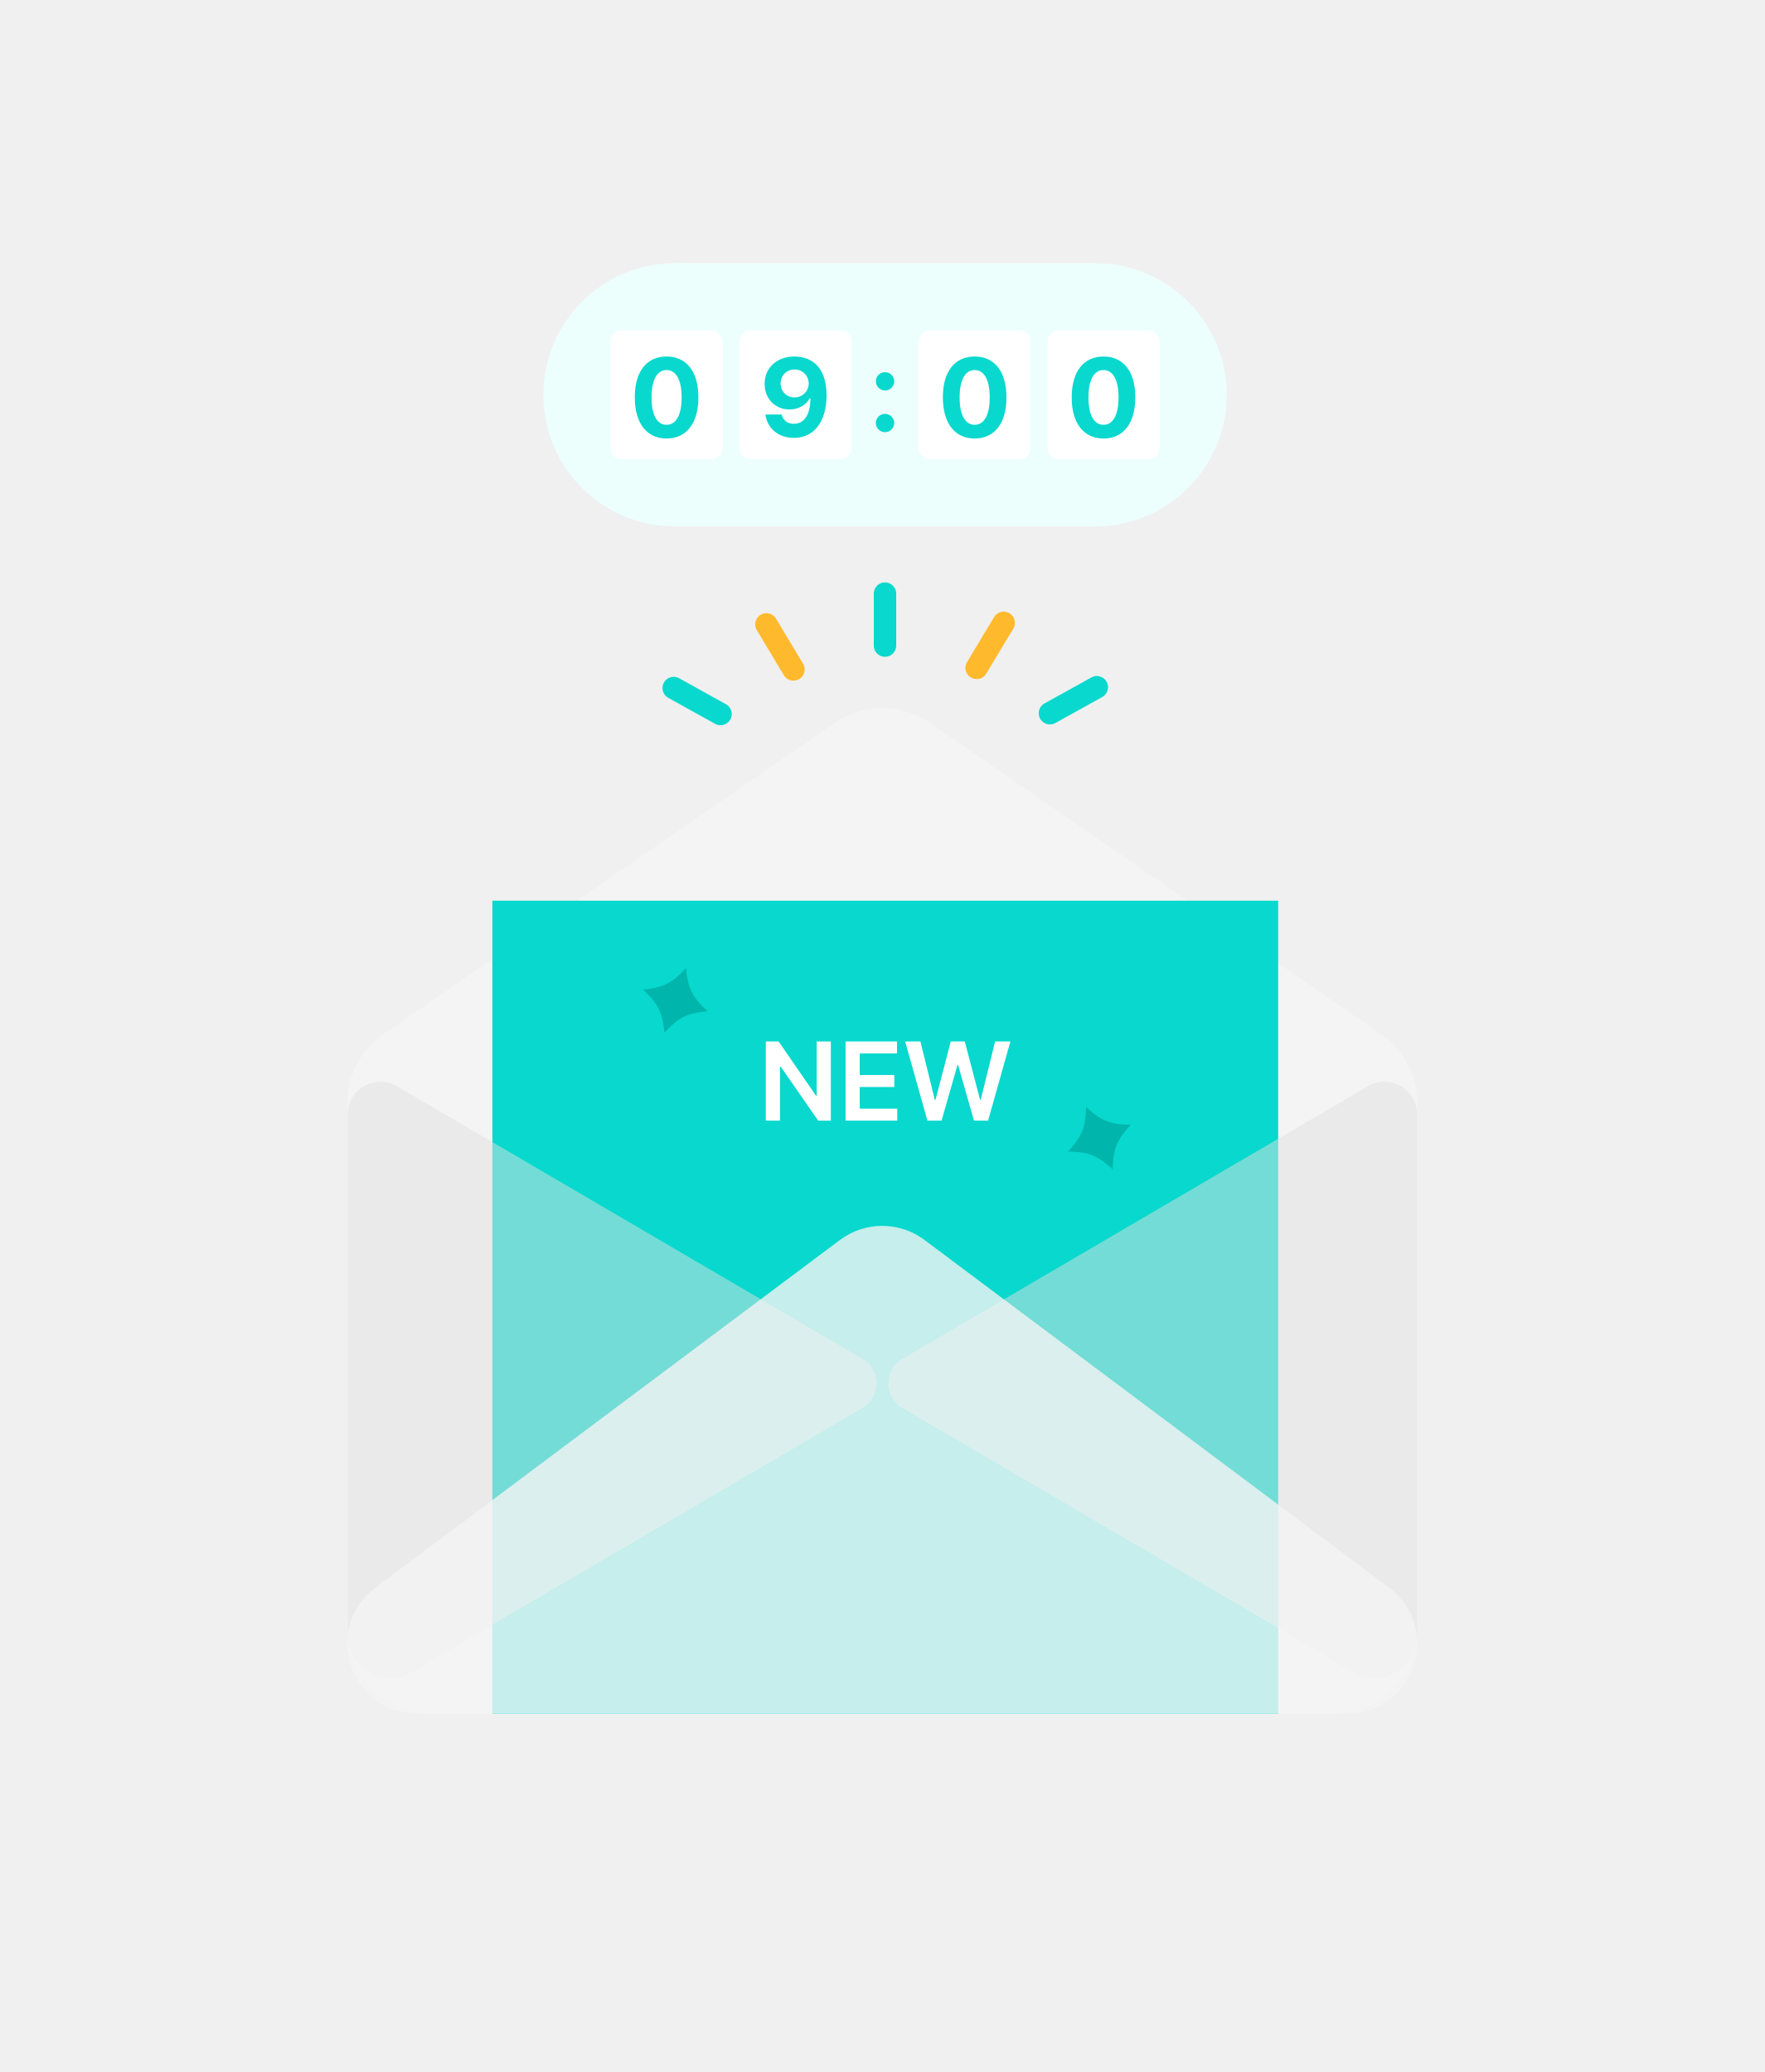
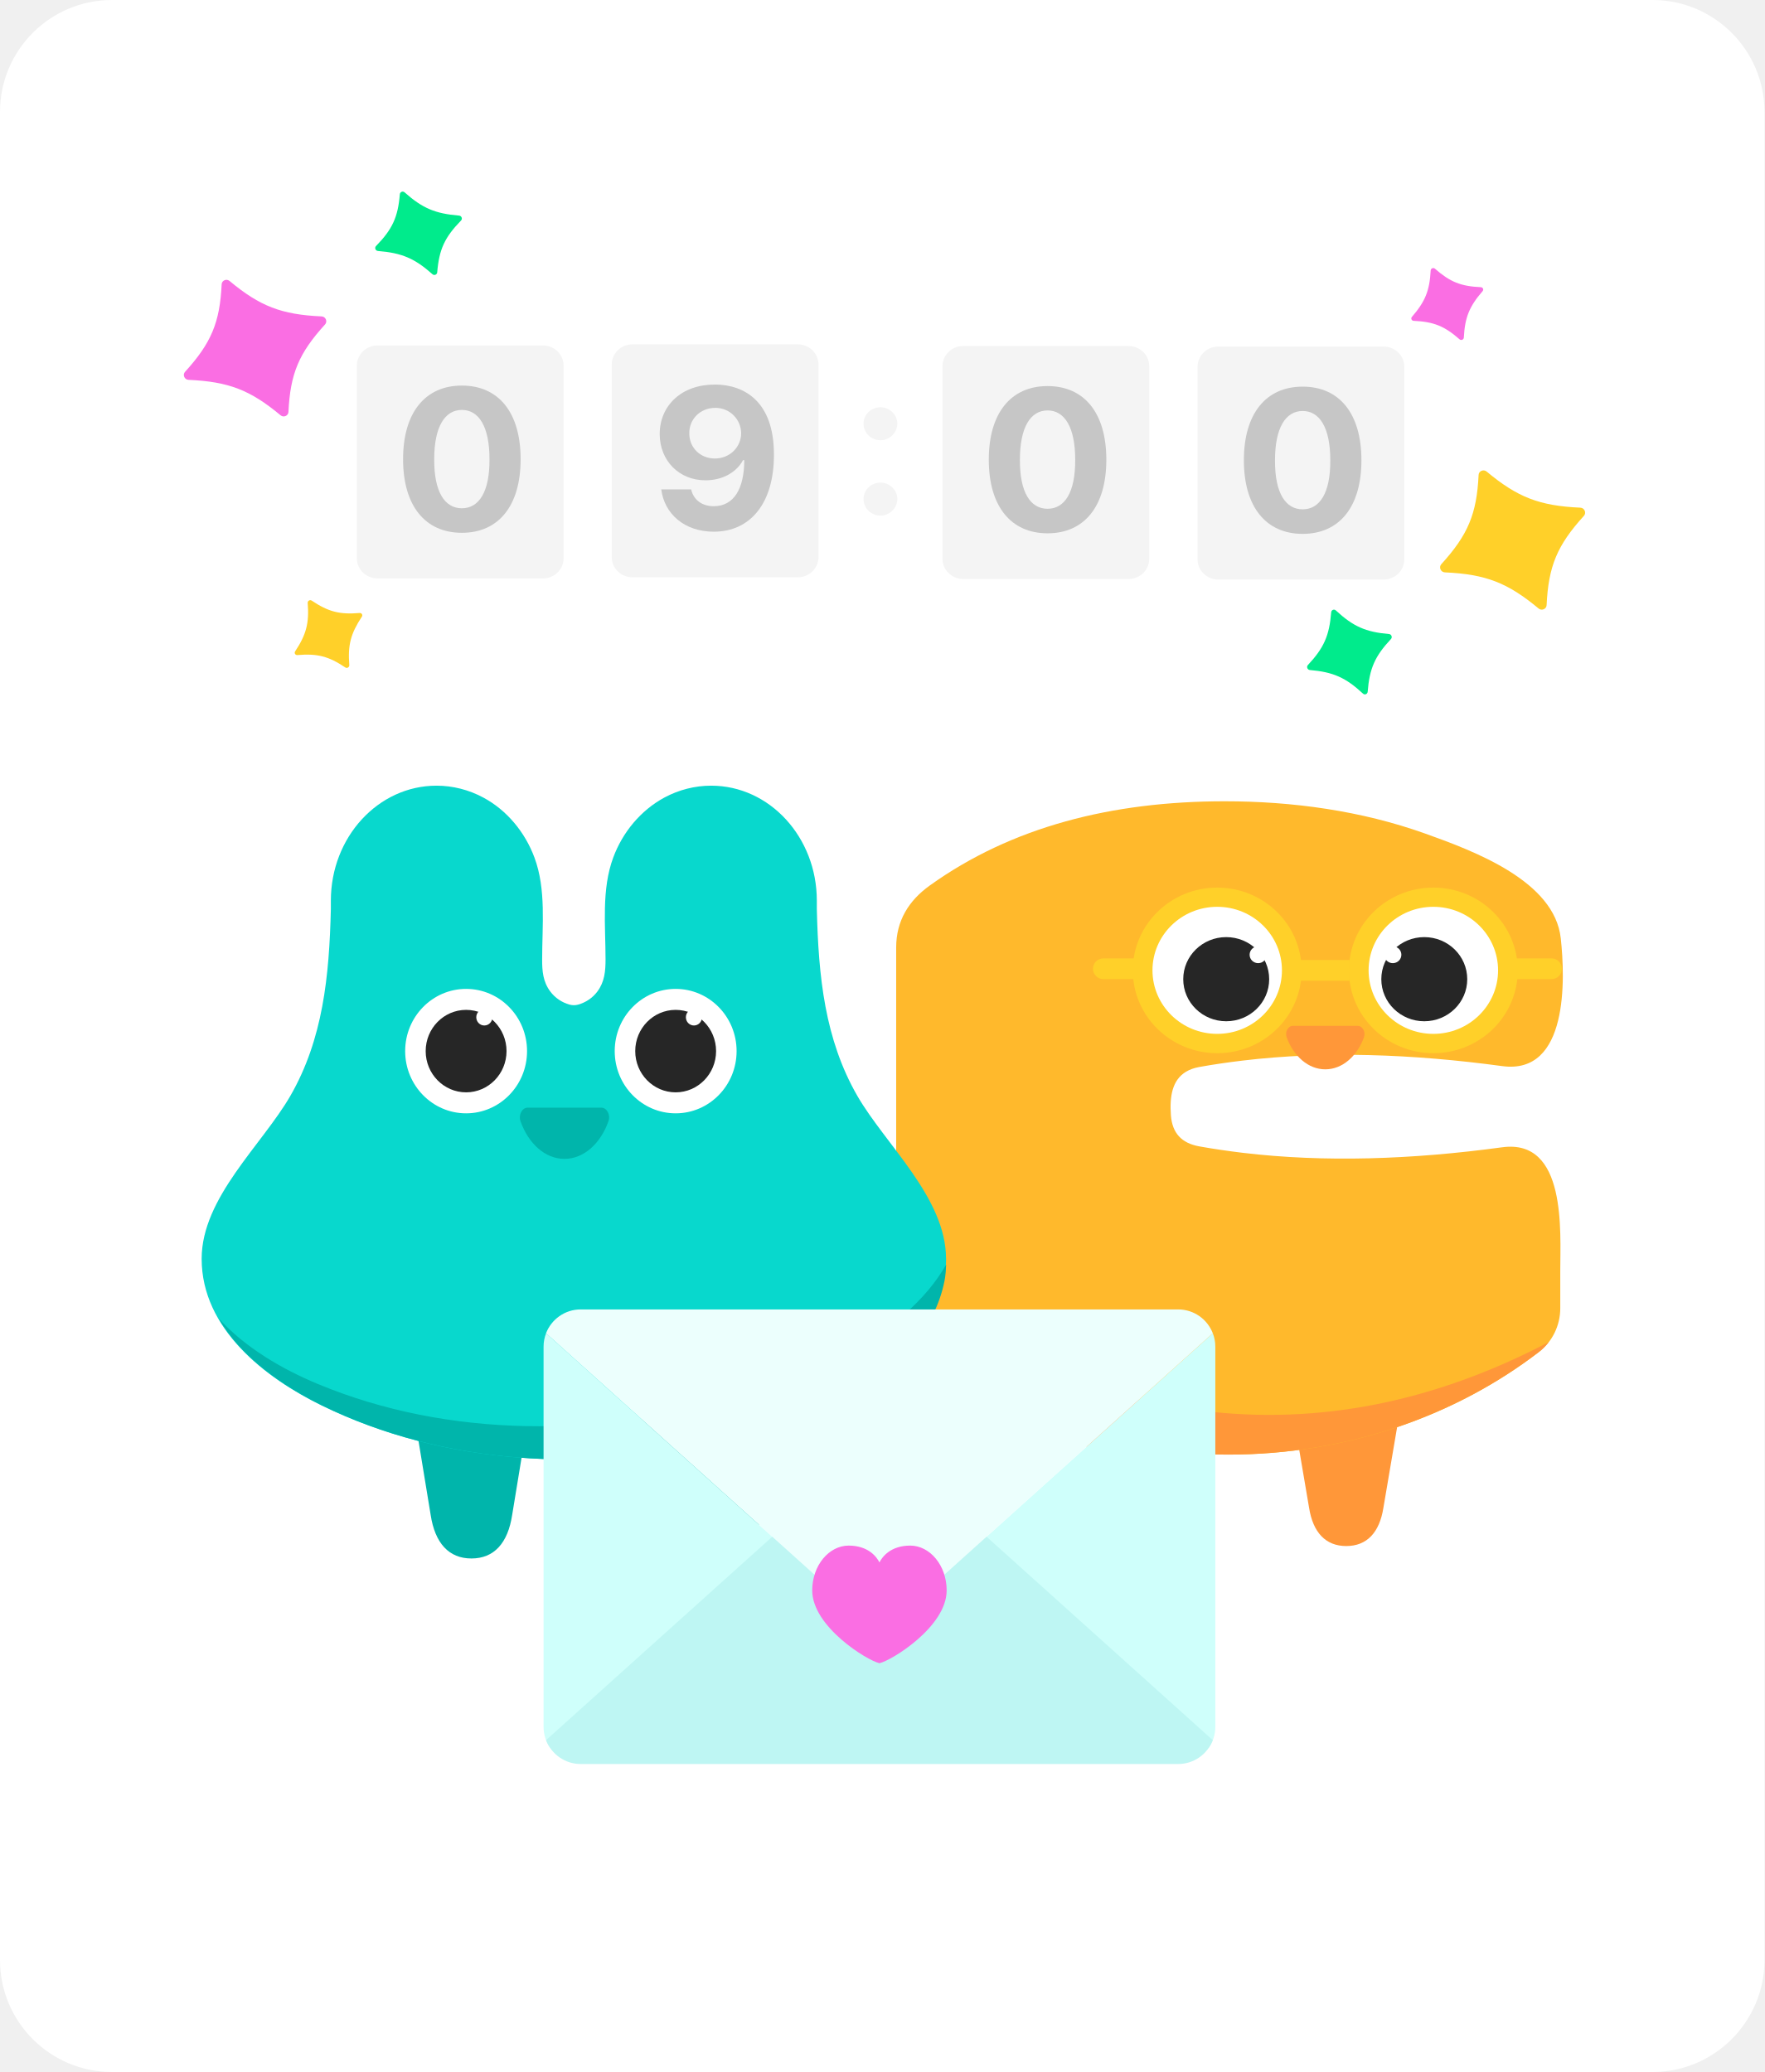
<svg xmlns="http://www.w3.org/2000/svg" width="315" height="370" viewBox="0 0 315 370" fill="none">
-   <path d="M62 291.095V196.954C62 192.05 64.404 187.459 68.439 184.679L149.055 129.061C154.139 125.551 160.861 125.551 165.952 129.061L246.561 184.679C250.596 187.459 253 192.05 253 196.954V291.095C253 299.33 246.338 306 238.112 306H76.888C68.67 306 62 299.33 62 291.095Z" fill="#F4F4F4" />
-   <path d="M228.181 160.839H87.898V306H228.181V160.839Z" fill="#08D8CD" />
-   <path opacity="0.5" d="M153.979 242.64L70.863 193.968C66.968 191.686 62.074 194.501 62.074 199.02V291.971C62.074 297.861 68.454 301.528 73.524 298.557L153.979 251.448C157.342 249.478 157.342 244.603 153.979 242.632V242.64Z" fill="#E0E0E0" />
-   <path opacity="0.5" d="M161.096 242.64L244.211 193.968C248.106 191.686 253 194.501 253 199.02V291.971C253 297.861 246.621 301.528 241.55 298.557L161.096 251.448C157.732 249.478 157.732 244.603 161.096 242.632V242.64Z" fill="#E0E0E0" />
-   <path opacity="0.8" d="M149.98 221.395L67.035 283.496C57.404 290.703 62.513 306 74.555 306H240.445C252.487 306 257.597 290.703 247.965 283.496L165.02 221.403C160.564 218.07 154.436 218.07 149.98 221.403V221.395Z" fill="#F4F4F4" />
-   <path d="M145.794 185.975H148.321V200.118H146.063L139.364 190.457H139.247V200.118H136.712V185.975H138.998L145.669 195.643H145.794V185.975ZM160.184 200.118H150.95V185.975H160.136V188.115H153.485V191.969H159.652V194.103H153.485V197.977H160.184V200.118ZM168.088 200.118H165.568L161.59 185.975H164.318L166.88 196.389H167.011L169.732 185.975H172.232L174.967 196.396H175.084L177.646 185.975H180.381L176.396 200.118H173.876L171.044 190.173H170.934L168.088 200.118Z" fill="white" />
-   <path d="M201.854 200.869C199.369 203.562 198.715 205.153 198.638 208.816C195.943 206.343 194.349 205.694 190.677 205.626C193.163 202.933 193.817 201.342 193.893 197.679C196.588 200.152 198.182 200.801 201.854 200.869Z" fill="#00B5AB" />
-   <path d="M126.292 180.563C122.651 180.934 121.109 181.694 118.629 184.391C118.25 180.748 117.487 179.203 114.786 176.716C118.427 176.345 119.969 175.585 122.449 172.888C122.828 176.531 123.591 178.075 126.292 180.563Z" fill="#00B5AB" />
-   <path d="M157.991 106V115.284" stroke="#08D8CD" stroke-width="4" stroke-linecap="round" stroke-linejoin="round" />
-   <path d="M136.822 111.499L141.65 119.545" stroke="#FFB92C" stroke-width="4" stroke-linecap="round" stroke-linejoin="round" />
-   <path d="M120.271 122.863L128.629 127.505" stroke="#08D8CD" stroke-width="4" stroke-linecap="round" stroke-linejoin="round" />
-   <path d="M195.808 122.719L187.439 127.361" stroke="#08D8CD" stroke-width="4" stroke-linecap="round" stroke-linejoin="round" />
-   <path d="M179.182 111.225L174.354 119.261" stroke="#FFB92C" stroke-width="4" stroke-linecap="round" stroke-linejoin="round" />
-   <rect x="97" y="47" width="122" height="47" rx="23.5" fill="#ECFFFD" />
-   <rect width="20" height="23" rx="2" transform="matrix(-1 0 0 1 129 59)" fill="white" />
-   <rect width="20" height="23" rx="2" transform="matrix(-1 0 0 1 184 59)" fill="white" />
-   <rect width="20" height="23" rx="2" transform="matrix(-1 0 0 1 152 59)" fill="white" />
-   <rect width="20" height="23" rx="2" transform="matrix(-1 0 0 1 207 59)" fill="white" />
-   <path d="M118.999 78.304C122.542 78.297 124.69 75.59 124.676 70.942C124.669 66.308 122.528 63.663 118.999 63.663C115.47 63.663 113.316 66.322 113.323 70.942C113.323 75.604 115.463 78.304 118.999 78.304ZM118.999 75.859C117.363 75.859 116.313 74.216 116.313 70.942C116.32 67.71 117.37 66.08 118.999 66.08C120.629 66.08 121.679 67.71 121.686 70.942C121.693 74.216 120.636 75.859 118.999 75.859Z" fill="#08D8CD" />
-   <path d="M173.999 78.304C177.542 78.297 179.69 75.59 179.676 70.942C179.669 66.308 177.528 63.663 173.999 63.663C170.47 63.663 168.316 66.322 168.323 70.942C168.323 75.604 170.463 78.304 173.999 78.304ZM173.999 75.859C172.363 75.859 171.313 74.216 171.313 70.942C171.32 67.71 172.37 66.08 173.999 66.08C175.629 66.08 176.679 67.71 176.686 70.942C176.693 74.216 175.636 75.859 173.999 75.859Z" fill="#08D8CD" />
-   <path d="M141.852 63.663C144.773 63.677 147.542 65.417 147.556 70.555C147.563 75.369 145.277 78.193 141.734 78.193C138.882 78.193 136.935 76.412 136.645 74.022H139.538C139.78 75.058 140.588 75.673 141.734 75.673C143.647 75.673 144.67 73.946 144.683 71.129H144.552C143.896 72.371 142.501 73.117 140.933 73.117C138.392 73.117 136.507 71.204 136.5 68.566C136.493 65.721 138.647 63.649 141.852 63.663ZM141.866 65.977C140.415 65.977 139.345 67.082 139.359 68.483C139.366 69.885 140.395 70.97 141.845 70.97C143.274 70.97 144.379 69.83 144.373 68.47C144.366 67.123 143.309 65.977 141.866 65.977Z" fill="#08D8CD" />
-   <path d="M197.001 78.304C193.458 78.297 191.31 75.59 191.324 70.942C191.331 66.308 193.472 63.663 197.001 63.663C200.53 63.663 202.684 66.322 202.677 70.942C202.677 75.604 200.537 78.304 197.001 78.304ZM197.001 75.859C198.637 75.859 199.687 74.216 199.687 70.942C199.68 67.71 198.63 66.08 197.001 66.08C195.371 66.08 194.321 67.71 194.314 70.942C194.307 74.216 195.364 75.859 197.001 75.859Z" fill="#08D8CD" />
-   <path d="M158.009 69.728C157.098 69.728 156.352 68.996 156.366 68.091C156.352 67.193 157.098 66.461 158.009 66.461C158.879 66.461 159.639 67.193 159.646 68.091C159.639 68.996 158.879 69.728 158.009 69.728ZM158.002 77.173C157.098 77.173 156.345 76.441 156.359 75.536C156.345 74.638 157.098 73.906 158.002 73.906C158.872 73.906 159.632 74.638 159.639 75.536C159.632 76.441 158.872 77.173 158.002 77.173Z" fill="#08D8CD" />
+   <rect width="315" height="370" rx="20" fill="white" />
+   <path d="M202.806 248.715H192.326L195.82 269.267C196.518 273.713 198.794 276.121 202.457 276.121C206.12 276.121 208.396 273.733 209.094 269.267L212.588 248.715H202.806Z" fill="#FF9739" />
+   <path d="M240.684 248.674H230.204L233.697 269.226C234.396 273.672 236.672 276.08 240.335 276.08C243.998 276.08 246.274 273.692 246.972 269.226L250.466 248.674H240.684Z" fill="#FF9739" />
+   <path d="M209.004 196.739C209.194 193.672 210.422 191.214 214.055 190.545C216.62 190.075 219.235 189.705 221.87 189.386C236.462 187.647 252.113 188.197 268.172 190.375C280.04 191.993 279.421 174.758 278.632 167.565C277.534 157.334 263.252 152.008 254.398 148.841C243 144.774 230.763 143.086 218.636 143.086C198.444 143.086 180.558 147.672 165.976 158.133C162.223 160.821 159.987 164.437 159.987 169.193V197.878V197.389V231.119C159.987 235.875 162.233 240.331 165.976 243.019C180.548 253.48 199.093 259.754 219.285 259.754C240.475 259.754 259.858 252.841 274.73 241.43C277.115 239.602 278.543 236.705 278.543 233.617V226.903C278.543 219.949 279.72 203.304 268.172 204.872C252.103 207.06 236.462 207.6 221.87 205.861C219.235 205.542 216.61 205.162 214.055 204.702C210.921 204.123 209.274 202.334 209.034 199.167C208.974 198.338 208.954 197.509 209.004 196.729V196.739Z" fill="#FFB92C" />
+   <path d="M218.257 252.301C196.159 250.393 172.474 241.541 159.987 228.762V231.11C159.987 235.866 162.233 240.322 165.976 243.009C180.548 253.47 199.093 259.745 219.285 259.745C240.475 259.745 259.858 252.831 274.73 241.421C275.398 240.911 275.967 240.322 276.476 239.662C259.359 248.654 239.786 254.16 218.257 252.301Z" fill="#FF9739" />
+   <path d="M242.379 183.188C243.243 183.188 243.845 184.278 243.494 185.238C242.259 188.62 239.638 190.951 236.596 190.951C233.554 190.951 230.944 188.62 229.699 185.238C229.347 184.278 229.95 183.188 230.813 183.188H242.379Z" fill="#FF9739" />
+   <path d="M217.299 184.619C223.685 184.619 228.856 179.537 228.856 173.274C228.856 167.012 223.685 161.93 217.299 161.93C210.914 161.93 205.743 167.012 205.743 173.274C205.743 179.537 210.914 184.619 217.299 184.619Z" fill="white" />
+   <path d="M218.906 182.368C223.143 182.368 226.577 179.007 226.577 174.855C226.577 170.703 223.143 167.342 218.906 167.342C214.669 167.342 211.235 170.703 211.235 174.855C211.235 179.007 214.669 182.368 218.906 182.368Z" fill="#262626" />
+   <path d="M225.08 171.754C225.923 171.754 226.606 171.084 226.606 170.253C226.606 169.422 225.923 168.752 225.08 168.752C224.236 168.752 223.554 169.422 223.554 170.253C223.554 171.084 224.236 171.754 225.08 171.754Z" fill="white" />
+   <path d="M217.299 188.07C225.622 188.07 232.369 181.447 232.369 173.284C232.369 165.121 225.622 158.498 217.299 158.498C208.976 158.498 202.229 165.121 202.229 173.284C202.229 181.447 208.976 188.07 217.299 188.07Z" fill="#FFD029" />
+   <path d="M217.299 184.619C223.685 184.619 228.856 179.537 228.856 173.274C228.856 167.012 223.685 161.93 217.299 161.93C210.914 161.93 205.743 167.012 205.743 173.274C205.743 179.537 210.914 184.619 217.299 184.619Z" fill="white" />
+   <path d="M218.906 182.368C223.143 182.368 226.577 179.007 226.577 174.855C226.577 170.703 223.143 167.342 218.906 167.342C214.669 167.342 211.235 170.703 211.235 174.855C211.235 179.007 214.669 182.368 218.906 182.368Z" fill="#262626" />
+   <path d="M224.61 171.992C225.454 171.992 226.136 171.322 226.136 170.491C226.136 169.661 225.454 168.99 224.61 168.99C223.767 168.99 223.084 169.661 223.084 170.491C223.084 171.322 223.767 171.992 224.61 171.992Z" fill="white" />
+   <path d="M255.883 188.07C264.206 188.07 270.953 181.447 270.953 173.284C270.953 165.121 264.206 158.498 255.883 158.498C247.559 158.498 240.812 165.121 240.812 173.284C240.812 181.447 247.559 188.07 255.883 188.07Z" fill="#FFD029" />
+   <path d="M255.882 184.619C262.268 184.619 267.439 179.537 267.439 173.274C267.439 167.012 262.268 161.93 255.882 161.93C249.497 161.93 244.326 167.012 244.326 173.274C244.326 179.537 249.497 184.619 255.882 184.619Z" fill="white" />
+   <path d="M261.936 174.855C261.936 179.007 258.502 182.368 254.265 182.368C250.028 182.368 246.595 179.007 246.595 174.855C246.595 170.703 250.028 167.342 254.265 167.342C258.502 167.342 261.936 170.703 261.936 174.855Z" fill="#262626" />
+   <path d="M248.649 171.992C249.493 171.992 250.175 171.322 250.175 170.491C250.175 169.661 249.493 168.99 248.649 168.99C247.806 168.99 247.123 169.661 247.123 170.491C247.123 171.322 247.806 171.992 248.649 171.992Z" fill="white" />
+   <path d="M240.913 171.424H230.351V175.125H240.913V171.424Z" fill="#FFD029" />
+   <path d="M203.825 171.143H196.978C195.952 171.143 195.12 171.971 195.12 172.993C195.12 174.015 195.952 174.844 196.978 174.844H203.825C204.851 174.844 205.682 174.015 205.682 172.993C205.682 171.971 204.851 171.143 203.825 171.143Z" fill="#FFD029" />
+   <path d="M276.978 171.143H270.131C269.105 171.143 268.273 171.971 268.273 172.993C268.273 174.015 269.105 174.844 270.131 174.844H276.978C278.004 174.844 278.836 174.015 278.836 172.993C278.836 171.971 278.004 171.143 276.978 171.143Z" fill="#FFD029" />
+   <path fill-rule="evenodd" clip-rule="evenodd" d="M94.798 195.121C95.617 195.121 96.285 195.791 96.285 196.61C96.285 198.738 98.511 200.936 101.925 200.936C105.338 200.936 107.564 198.728 107.564 196.61C107.564 195.791 108.233 195.121 109.051 195.121C109.87 195.121 110.538 195.791 110.538 196.61C110.538 200.916 106.386 203.913 101.935 203.913C97.483 203.913 93.331 200.916 93.331 196.61C93.331 195.791 94 195.121 94.818 195.121H94.798Z" fill="#00B5AB" />
+   <path d="M84.538 247.176H73.05L76.882 270.515C77.651 275.571 80.136 278.299 84.159 278.299C88.181 278.299 90.666 275.581 91.435 270.515L95.268 247.176H84.548H84.538Z" fill="#00B5AB" />
+   <path d="M128.964 247.176H117.476L121.308 270.515C122.077 275.571 124.562 278.299 128.585 278.299C132.607 278.299 135.092 275.581 135.861 270.515L139.693 247.176H128.974H128.964Z" fill="#00B5AB" />
+   <path d="M168.888 224.775C168.888 213.875 158.079 204.413 153.048 195.681C147.239 185.579 146.111 174.379 145.822 162.34V160.831C145.822 149.491 137.378 140.299 126.958 140.299C124.053 140.299 121.178 141.038 118.613 142.417C114.391 144.695 111.157 148.602 109.481 153.118C107.355 158.823 108.103 165.317 108.103 171.292C108.103 173.4 107.944 175.308 106.646 177.057C105.778 178.216 104.56 179.015 103.213 179.395C102.714 179.535 102.185 179.535 101.675 179.395C100.318 179.015 99.1 178.206 98.242 177.057C96.934 175.318 96.775 173.4 96.785 171.292C96.785 165.317 97.533 158.823 95.407 153.118C93.721 148.602 90.497 144.675 86.275 142.417C83.71 141.038 80.835 140.299 77.93 140.299C67.52 140.299 59.066 149.491 59.066 160.831V162.34C58.777 174.369 57.649 185.579 51.84 195.681C46.809 204.413 36 213.875 36 224.775C36 237.334 47.328 246.047 57.429 250.983C79.198 261.623 104.839 262.852 128.185 257.567C143.067 254.19 165.025 246.237 168.509 228.712C168.768 227.413 168.898 226.094 168.898 224.775H168.888Z" fill="#08D8CD" />
+   <path d="M131.459 249.564C107.245 256.607 80.227 256.927 56.681 247.116C50.493 244.538 43.816 240.701 39.055 235.446C43.077 242.43 50.603 247.595 57.54 250.992C79.308 261.633 104.95 262.862 128.295 257.577C143.177 254.2 165.136 246.236 168.619 228.712C168.809 227.763 168.859 226.793 168.908 225.824C161.622 238.623 144.155 245.867 131.469 249.554L131.459 249.564Z" fill="#00B5AB" />
+   <path d="M83.21 198.809C89.219 198.809 94.09 193.833 94.09 187.698C94.09 181.564 89.219 176.588 83.21 176.588C77.202 176.588 72.331 181.564 72.331 187.698C72.331 193.833 77.202 198.809 83.21 198.809Z" fill="white" />
+   <path d="M83.21 195.061C87.193 195.061 90.427 191.764 90.427 187.698C90.427 183.631 87.193 180.334 83.21 180.334C79.228 180.334 75.994 183.631 75.994 187.698C75.994 191.764 79.228 195.061 83.21 195.061Z" fill="#262626" />
+   <path d="M86.464 183.122C87.262 183.122 87.901 182.462 87.901 181.653C87.901 180.843 87.262 180.184 86.464 180.184C85.665 180.184 85.026 180.843 85.026 181.653C85.026 182.462 85.665 183.122 86.464 183.122Z" fill="white" />
+   <path d="M120.62 198.809C126.628 198.809 131.499 193.833 131.499 187.698C131.499 181.564 126.628 176.588 120.62 176.588C114.611 176.588 109.74 181.564 109.74 187.698C109.74 193.833 114.611 198.809 120.62 198.809Z" fill="white" />
+   <path d="M120.62 195.061C124.602 195.061 127.836 191.764 127.836 187.698C127.836 183.631 124.602 180.334 120.62 180.334C116.637 180.334 113.403 183.631 113.403 187.698C113.403 191.764 116.637 195.061 120.62 195.061Z" fill="#262626" />
+   <path d="M123.884 183.122C124.682 183.122 125.321 182.462 125.321 181.653C125.321 180.843 124.682 180.184 123.884 180.184C123.085 180.184 122.446 180.843 122.446 181.653C122.446 182.462 123.085 183.122 123.884 183.122Z" fill="white" />
+   <path d="M107.355 197.799C108.333 197.799 109.031 199.078 108.622 200.217C107.215 204.193 104.231 206.941 100.767 206.941C97.304 206.941 94.329 204.203 92.922 200.217C92.523 199.088 93.212 197.799 94.19 197.799H107.355Z" fill="#00B5AB" />
+   <path d="M215.814 312.082C216.533 311.023 216.962 309.733 216.962 308.354V240.473C216.962 239.633 216.802 238.824 216.513 238.084L174.277 276.072L215.814 312.082Z" fill="#CFFFFB" />
+   <path d="M97.488 238.084C97.199 238.824 97.039 239.623 97.039 240.473V308.354C97.039 309.733 97.458 311.023 98.186 312.082L139.723 276.072L97.488 238.084Z" fill="#CFFFFB" />
+   <path d="M210.328 315.001H103.663C100.84 315.001 98.436 313.232 97.478 310.743L139.713 272.755L146.387 266.748C152.422 261.321 161.569 261.321 167.604 266.748L174.278 272.755L216.513 310.743C215.555 313.232 213.151 315.001 210.328 315.001Z" fill="#BEF6F3" />
+   <path d="M210.328 233.826H103.663C100.84 233.826 98.436 235.595 97.478 238.084L139.713 276.072L146.387 282.079C152.422 287.506 161.569 287.506 167.604 282.079L174.278 276.072L216.513 238.084C215.555 235.595 213.151 233.826 210.328 233.826Z" fill="#ECFFFD" />
+   <path d="M96.926 61.688H67.394C65.356 61.688 63.704 63.308 63.704 65.305V99.672C63.704 101.67 65.356 103.289 67.394 103.289H96.926C98.964 103.289 100.617 101.67 100.617 99.672V65.305C100.617 63.308 98.964 61.688 96.926 61.688Z" fill="#F4F4F4" />
+   <path d="M82.451 95.144C88.971 95.144 92.944 90.374 92.944 81.998C92.944 73.623 88.983 68.853 82.451 68.853C75.92 68.853 71.958 73.656 71.958 81.998C71.958 90.341 75.92 95.144 82.451 95.144ZM82.451 90.762C79.429 90.762 77.482 87.9 77.516 81.998C77.516 76.174 79.429 73.201 82.451 73.201C85.474 73.201 87.386 76.163 87.386 81.998C87.42 87.9 85.474 90.762 82.451 90.762Z" fill="#C6C6C6" />
+   <path d="M201.475 61.789H171.943C169.905 61.789 168.252 63.408 168.252 65.406V99.773C168.252 101.77 169.905 103.39 171.943 103.39H201.475C203.513 103.39 205.165 101.77 205.165 99.773V65.406C205.165 63.408 203.513 61.789 201.475 61.789Z" fill="#F4F4F4" />
+   <path d="M187.013 95.234C193.533 95.234 197.506 90.464 197.506 82.088C197.506 73.713 193.544 68.942 187.013 68.942C180.481 68.942 176.52 73.746 176.52 82.088C176.52 90.43 180.481 95.234 187.013 95.234ZM187.013 90.852C183.99 90.852 182.043 87.99 182.077 82.088C182.077 76.264 183.99 73.291 187.013 73.291C190.035 73.291 191.948 76.253 191.948 82.088C191.982 87.99 190.035 90.852 187.013 90.852Z" fill="#C6C6C6" />
+   <path d="M247.014 61.889H217.482C215.444 61.889 213.792 63.508 213.792 65.505V99.873C213.792 101.87 215.444 103.489 217.482 103.489H247.014C249.052 103.489 250.704 101.87 250.704 99.873V65.505C250.704 63.508 249.052 61.889 247.014 61.889Z" fill="#F4F4F4" />
+   <path d="M232.552 95.334C239.072 95.334 243.045 90.563 243.045 82.188C243.045 73.812 239.083 69.042 232.552 69.042C226.02 69.042 222.059 73.846 222.059 82.188C222.059 90.53 226.02 95.334 232.552 95.334ZM232.552 90.952C229.529 90.952 227.583 88.09 227.616 82.188C227.616 76.364 229.529 73.391 232.552 73.391C235.574 73.391 237.487 76.353 237.487 82.188C237.521 88.09 235.574 90.952 232.552 90.952Z" fill="#C6C6C6" />
+   <path d="M142.431 61.489H112.899C110.861 61.489 109.208 63.108 109.208 65.106V99.473C109.208 101.471 110.861 103.09 112.899 103.09H142.431C144.469 103.09 146.121 101.471 146.121 99.473V65.106C146.121 63.108 144.469 61.489 142.431 61.489Z" fill="#F4F4F4" />
+   <path d="M127.638 68.665C133.049 68.698 138.165 71.849 138.165 81.134C138.199 89.82 133.988 94.945 127.423 94.945C122.16 94.945 118.594 91.728 118.051 87.391H123.382C123.812 89.266 125.329 90.397 127.423 90.397C130.989 90.397 132.868 87.291 132.868 82.166H132.653C131.43 84.429 128.872 85.771 125.952 85.771C121.265 85.771 117.802 82.31 117.768 77.54C117.768 72.381 121.729 68.632 127.649 68.676L127.638 68.665ZM127.672 72.836C125.001 72.836 123.02 74.855 123.054 77.396C123.054 79.903 124.967 81.877 127.627 81.877C130.287 81.877 132.313 79.825 132.313 77.351C132.279 74.911 130.332 72.825 127.661 72.825L127.672 72.836Z" fill="#C6C6C6" />
+   <path d="M157.204 92.074C155.506 92.074 154.136 90.731 154.17 89.112C154.136 87.492 155.506 86.183 157.204 86.183C158.788 86.183 160.192 87.492 160.192 89.112C160.192 90.731 158.788 92.074 157.204 92.074ZM157.204 78.617C155.506 78.617 154.136 77.275 154.17 75.655C154.136 74.036 155.506 72.727 157.204 72.727C158.788 72.727 160.192 74.036 160.192 75.655C160.192 77.275 158.788 78.617 157.204 78.617Z" fill="#F4F4F4" />
+   <path d="M57.408 56.5C58.137 56.527 58.515 57.408 58.029 57.936C53.357 63.073 51.818 66.733 51.494 73.564C51.467 74.255 50.63 74.608 50.09 74.16C44.662 69.647 40.841 68.156 33.659 67.831C32.929 67.804 32.551 66.923 33.038 66.394C37.709 61.257 39.248 57.597 39.572 50.766C39.599 50.075 40.436 49.723 40.976 50.17C46.404 54.683 50.225 56.174 57.408 56.5Z" fill="#FA6EE3" />
+   <path d="M81.967 38.5C82.399 38.541 82.615 39.069 82.305 39.381C79.388 42.376 78.389 44.531 78.052 48.638C78.011 49.059 77.512 49.248 77.201 48.964C74.028 46.144 71.76 45.169 67.466 44.816C67.034 44.775 66.819 44.247 67.129 43.935C70.045 40.94 71.044 38.785 71.382 34.678C71.422 34.258 71.922 34.068 72.233 34.352C75.405 37.172 77.674 38.148 81.967 38.5Z" fill="#00EB8C" />
+   <path d="M62.358 118.782C62.382 119.146 61.956 119.401 61.645 119.187C58.664 117.195 56.67 116.673 53.085 116.977C52.717 117.003 52.485 116.616 52.688 116.318C54.684 113.286 55.215 111.267 54.931 107.656C54.907 107.292 55.333 107.038 55.644 107.251C58.625 109.244 60.619 109.766 64.205 109.462C64.572 109.435 64.804 109.823 64.601 110.121C62.605 113.152 62.075 115.172 62.358 118.782Z" fill="#FFD029" />
+   <path d="M261.327 60.286C261.303 60.65 260.848 60.847 260.567 60.595C257.871 58.232 255.962 57.455 252.367 57.291C251.999 57.269 251.819 56.855 252.059 56.586C254.432 53.839 255.221 51.906 255.409 48.289C255.433 47.925 255.888 47.728 256.169 47.98C258.865 50.343 260.775 51.12 264.369 51.285C264.737 51.307 264.917 51.721 264.677 51.99C262.304 54.736 261.515 56.67 261.327 60.286Z" fill="#FA6EE3" />
+   <path d="M257.942 102.209C257.199 102.181 256.814 101.283 257.309 100.744C262.066 95.507 263.634 91.776 263.964 84.811C263.991 84.106 264.844 83.747 265.394 84.203C270.921 88.805 274.812 90.325 282.127 90.656C282.869 90.684 283.254 91.582 282.759 92.121C278.002 97.358 276.435 101.089 276.105 108.054C276.077 108.759 275.225 109.118 274.675 108.662C269.147 104.06 265.256 102.54 257.942 102.209Z" fill="#FFD029" />
+   <path d="M233.823 119.645C233.401 119.603 233.19 119.066 233.494 118.749C236.341 115.702 237.317 113.511 237.647 109.334C237.686 108.907 238.174 108.714 238.477 109.003C241.576 111.87 243.791 112.863 247.983 113.221C248.405 113.262 248.616 113.8 248.313 114.117C245.465 117.163 244.489 119.355 244.16 123.532C244.12 123.959 243.632 124.152 243.329 123.862C240.231 120.995 238.016 120.003 233.823 119.645Z" fill="#00EB8C" />
+   <path d="M157 279C156.5 278 155 276 151.5 276C148 276 145 279.53 145 284C145 290.5 154.86 296.54 157 297C159.14 296.54 169 290.5 169 284C169 279.53 166 276 162.5 276C159 276 157.5 278 157 279Z" fill="#FA6EE3" />
</svg>
